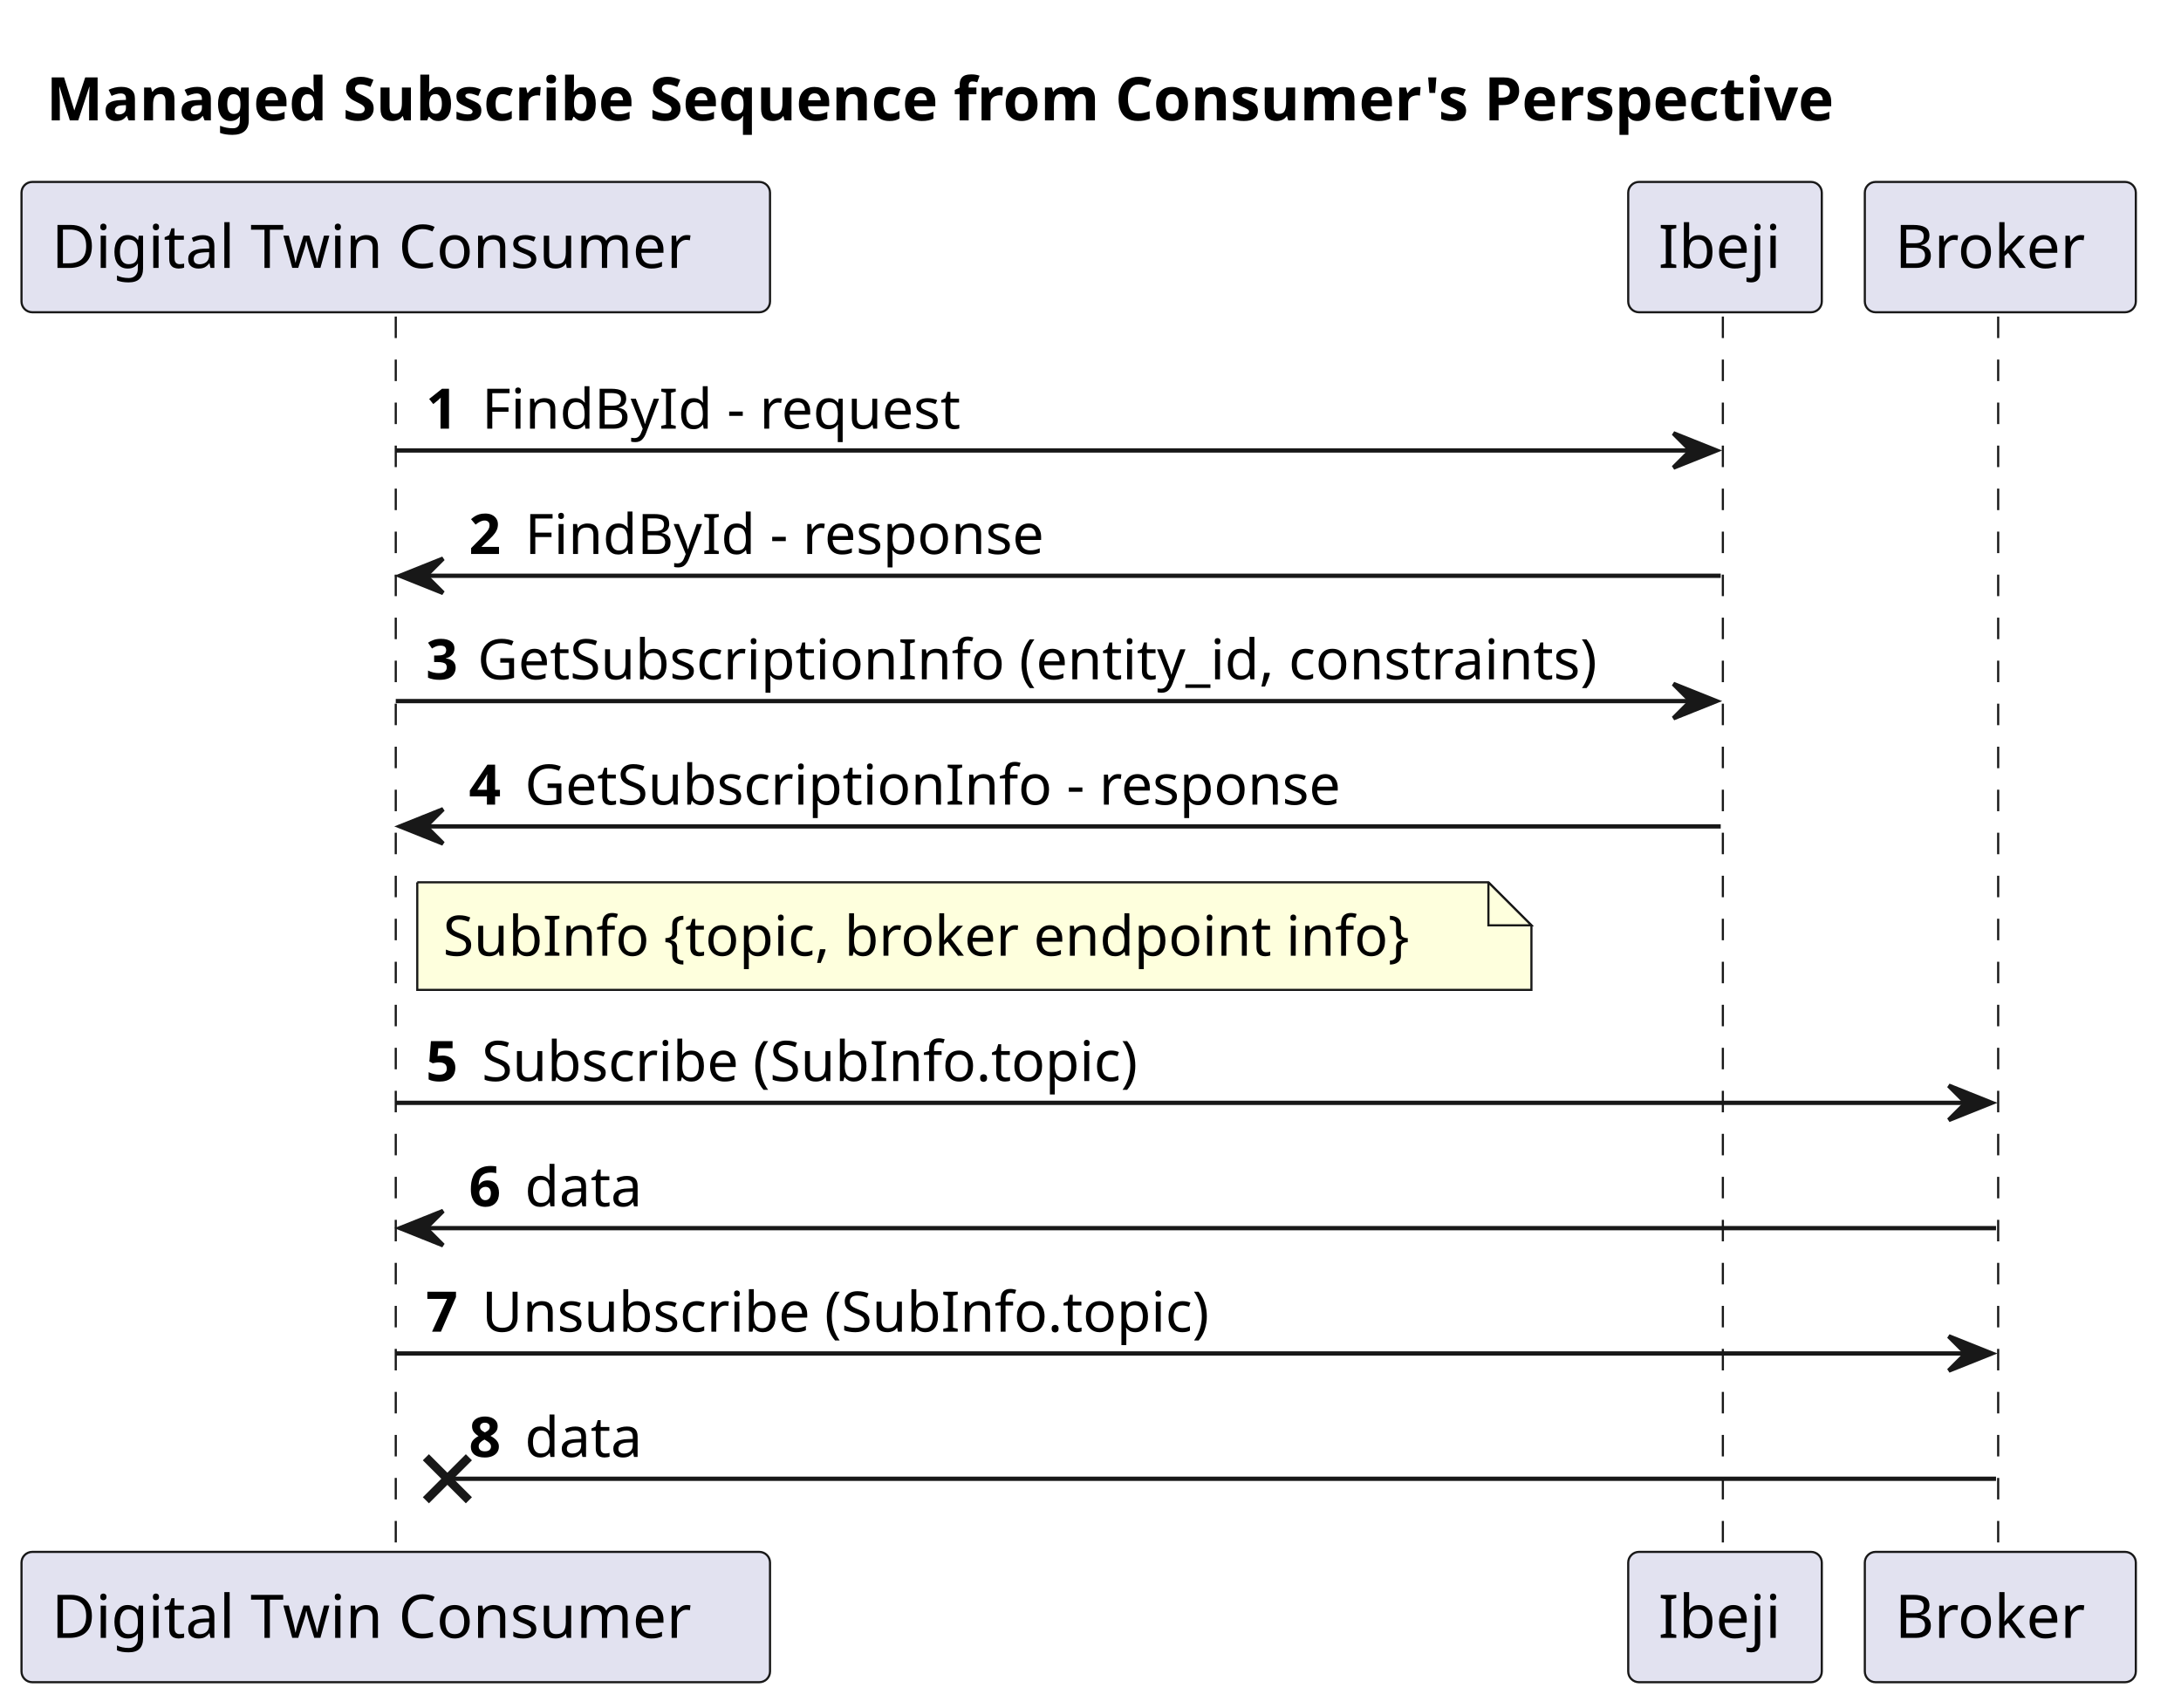
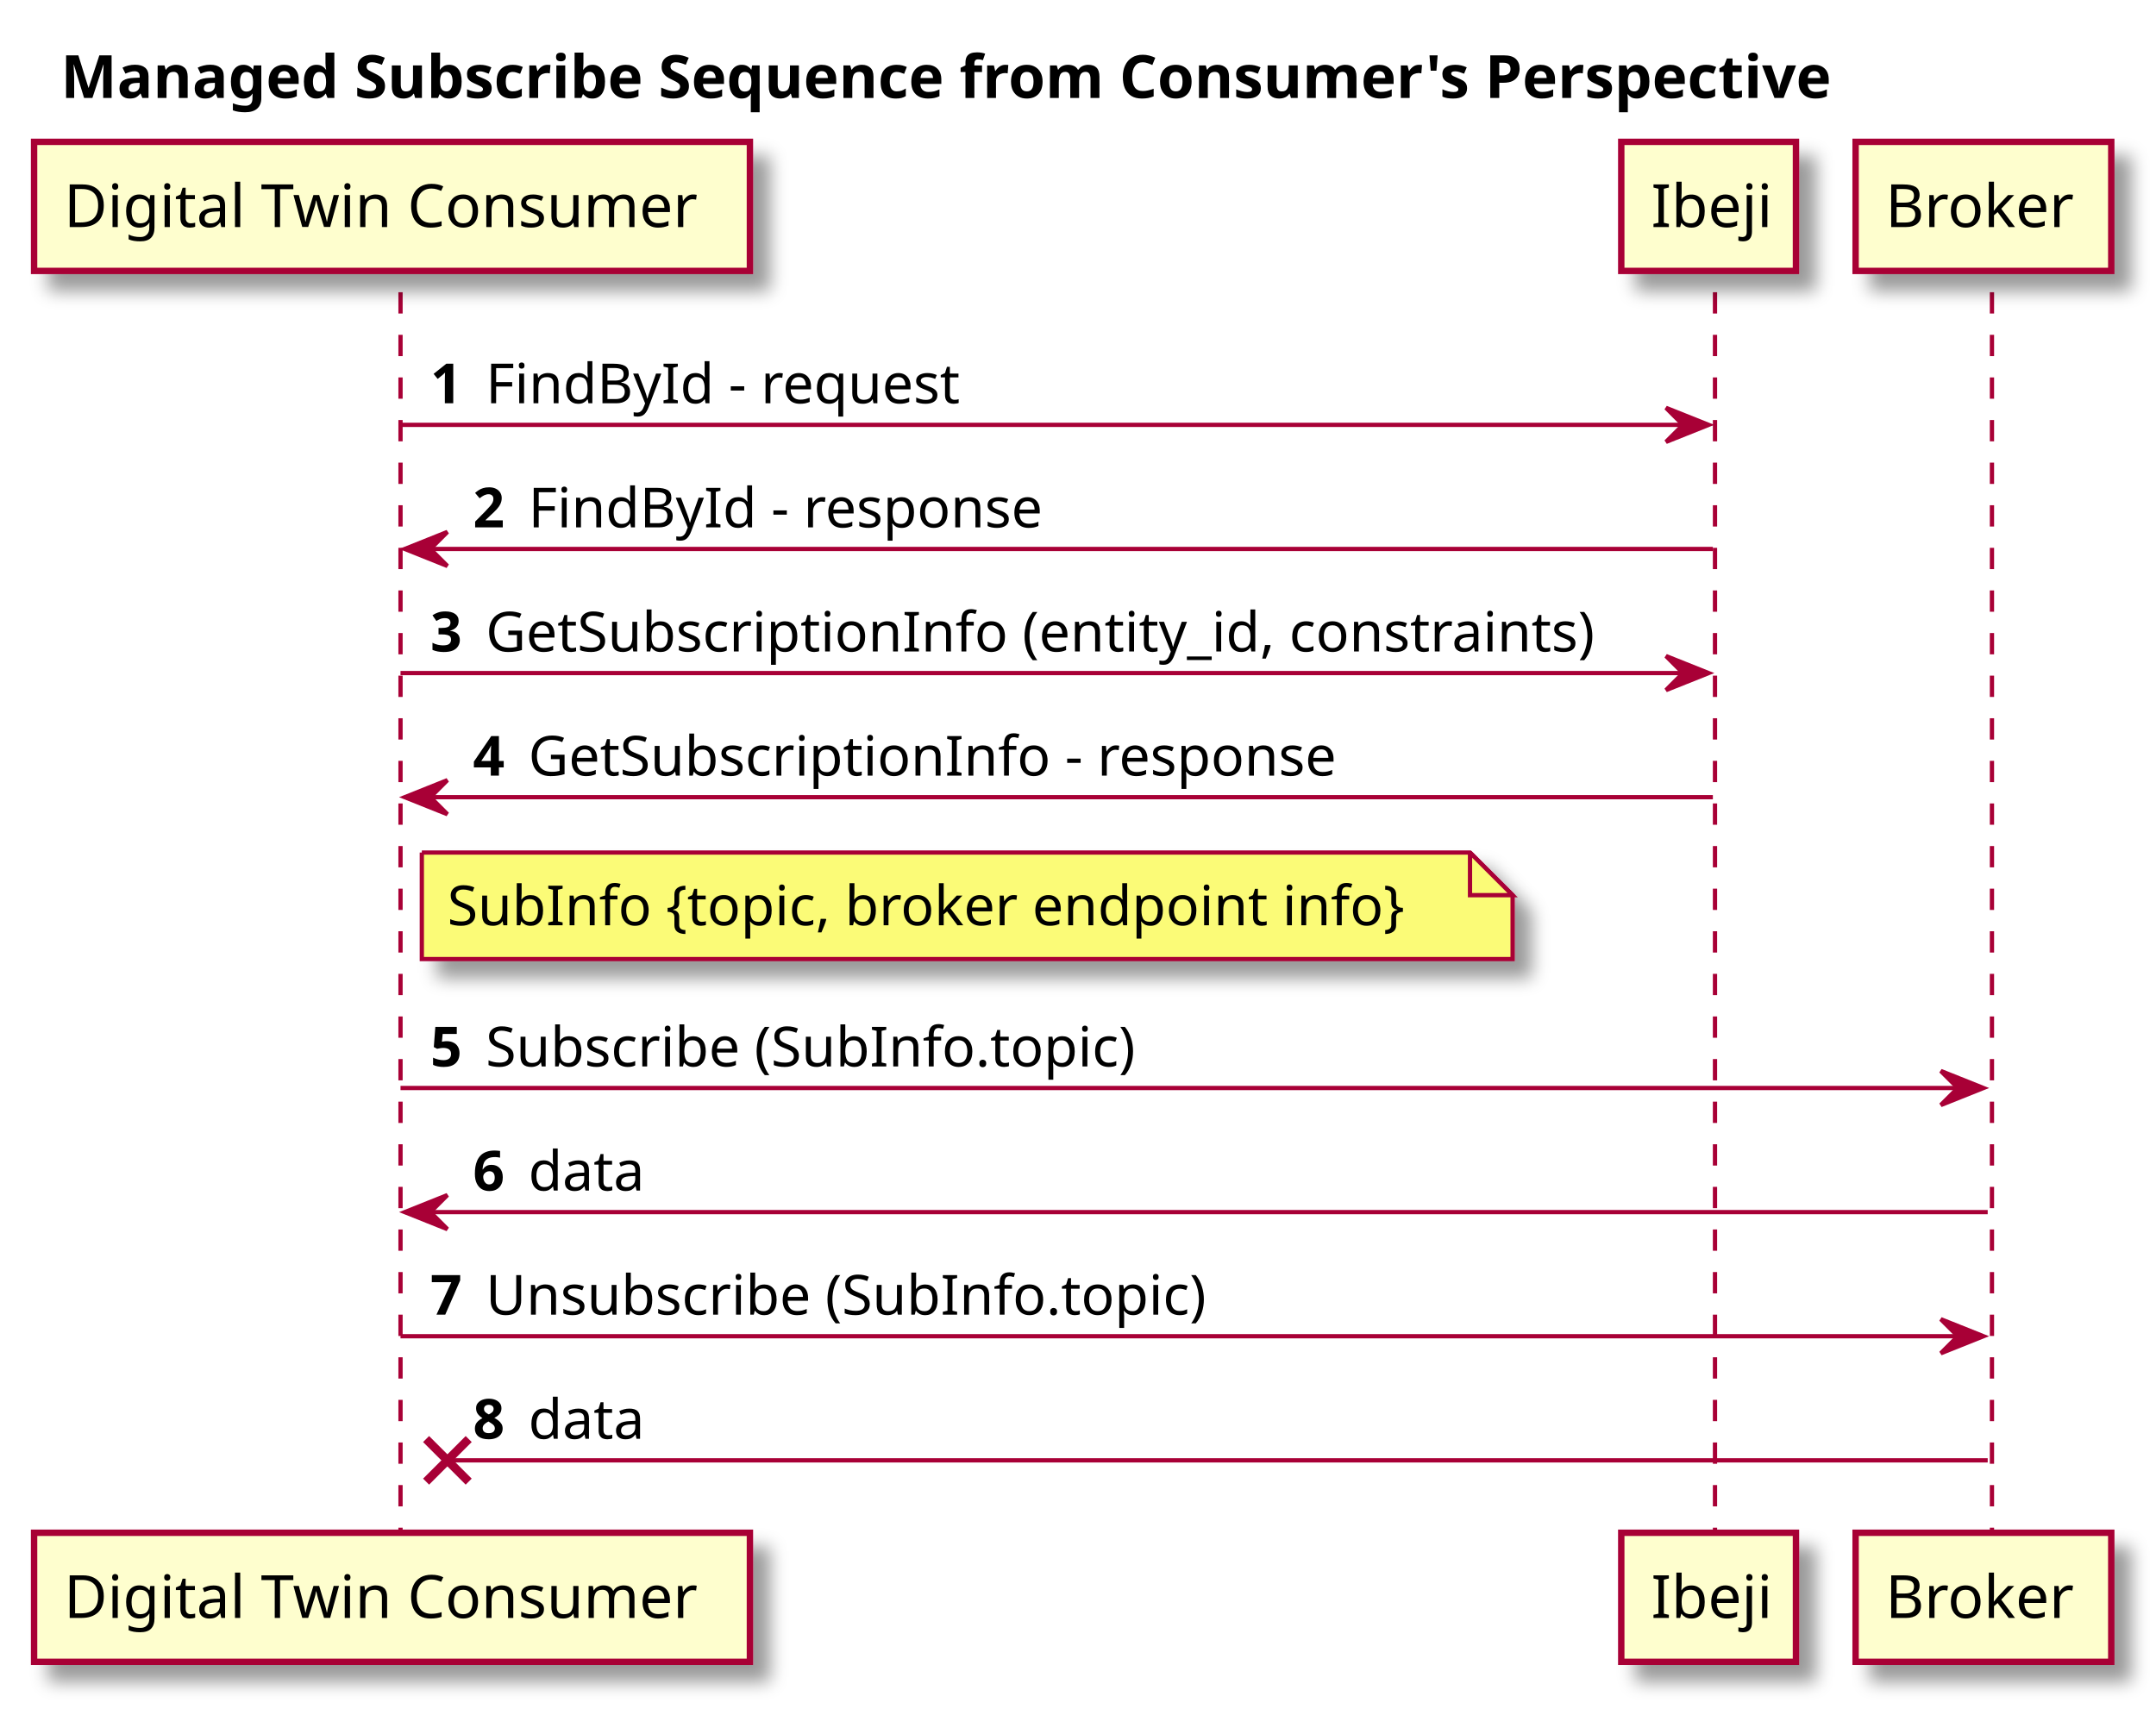
- <svg xmlns="http://www.w3.org/2000/svg" contentStyleType="text/css" height="397px" preserveAspectRatio="none" style="width:507px;height:397px;background:#FFFFFF;" version="1.1" viewBox="0 0 507 397" width="507px" zoomAndPan="magnify">
-   <defs />
+ <svg xmlns="http://www.w3.org/2000/svg" contentScriptType="application/ecmascript" contentStyleType="text/css" height="401px" preserveAspectRatio="none" style="width:506px;height:401px;background:#FEFEFE;" version="1.1" viewBox="0 0 506 401" width="506px" zoomAndPan="magnify">
+   <defs>
+     <filter height="300%" id="f1o1g4xh6pms7t" width="300%" x="-1" y="-1">
+       <feGaussianBlur result="blurOut" stdDeviation="2.0" />
+       <feColorMatrix in="blurOut" result="blurOut2" type="matrix" values="0 0 0 0 0 0 0 0 0 0 0 0 0 0 0 0 0 0 .4 0" />
+       <feOffset dx="4.0" dy="4.0" in="blurOut2" result="blurOut3" />
+       <feBlend in="SourceGraphic" in2="blurOut3" mode="normal" />
+     </filter>
+   </defs>
  <g>
-     <text fill="#000000" font-family="sans-serif" font-size="14" font-weight="bold" lengthAdjust="spacing" textLength="479" x="10.75" y="27.995">Managed Subscribe Sequence from Consumer's Perspective</text>
-     <line style="stroke:#181818;stroke-width:0.5;stroke-dasharray:5.0,5.0;" x1="92" x2="92" y1="73.594" y2="361.789" />
-     <line style="stroke:#181818;stroke-width:0.5;stroke-dasharray:5.0,5.0;" x1="400.5" x2="400.5" y1="73.594" y2="361.789" />
-     <line style="stroke:#181818;stroke-width:0.5;stroke-dasharray:5.0,5.0;" x1="464.5" x2="464.5" y1="73.594" y2="361.789" />
-     <rect fill="#E2E2F0" height="30.297" rx="2.5" ry="2.5" style="stroke:#181818;stroke-width:0.5;" width="174" x="5" y="42.297" />
-     <text fill="#000000" font-family="sans-serif" font-size="14" lengthAdjust="spacing" textLength="160" x="12" y="62.292">Digital Twin Consumer</text>
-     <rect fill="#E2E2F0" height="30.297" rx="2.5" ry="2.5" style="stroke:#181818;stroke-width:0.5;" width="174" x="5" y="360.789" />
-     <text fill="#000000" font-family="sans-serif" font-size="14" lengthAdjust="spacing" textLength="160" x="12" y="380.784">Digital Twin Consumer</text>
-     <rect fill="#E2E2F0" height="30.297" rx="2.5" ry="2.5" style="stroke:#181818;stroke-width:0.5;" width="45" x="378.5" y="42.297" />
-     <text fill="#000000" font-family="sans-serif" font-size="14" lengthAdjust="spacing" textLength="31" x="385.5" y="62.292">Ibeji</text>
-     <rect fill="#E2E2F0" height="30.297" rx="2.5" ry="2.5" style="stroke:#181818;stroke-width:0.5;" width="45" x="378.5" y="360.789" />
-     <text fill="#000000" font-family="sans-serif" font-size="14" lengthAdjust="spacing" textLength="31" x="385.5" y="380.784">Ibeji</text>
-     <rect fill="#E2E2F0" height="30.297" rx="2.5" ry="2.5" style="stroke:#181818;stroke-width:0.5;" width="63" x="433.5" y="42.297" />
-     <text fill="#000000" font-family="sans-serif" font-size="14" lengthAdjust="spacing" textLength="49" x="440.5" y="62.292">Broker</text>
-     <rect fill="#E2E2F0" height="30.297" rx="2.5" ry="2.5" style="stroke:#181818;stroke-width:0.5;" width="63" x="433.5" y="360.789" />
-     <text fill="#000000" font-family="sans-serif" font-size="14" lengthAdjust="spacing" textLength="49" x="440.5" y="380.784">Broker</text>
-     <polygon fill="#181818" points="389,100.727,399,104.727,389,108.727,393,104.727" style="stroke:#181818;stroke-width:1.0;" />
-     <line style="stroke:#181818;stroke-width:1.0;" x1="92" x2="395" y1="104.727" y2="104.727" />
-     <text fill="#000000" font-family="sans-serif" font-size="13" font-weight="bold" lengthAdjust="spacing" textLength="9" x="99" y="99.661">1</text>
-     <text fill="#000000" font-family="sans-serif" font-size="13" lengthAdjust="spacing" textLength="115" x="112" y="99.661">FindById - request</text>
-     <polygon fill="#181818" points="103,129.859,93,133.859,103,137.859,99,133.859" style="stroke:#181818;stroke-width:1.0;" />
-     <line style="stroke:#181818;stroke-width:1.0;" x1="97" x2="400" y1="133.859" y2="133.859" />
-     <text fill="#000000" font-family="sans-serif" font-size="13" font-weight="bold" lengthAdjust="spacing" textLength="9" x="109" y="128.793">2</text>
-     <text fill="#000000" font-family="sans-serif" font-size="13" lengthAdjust="spacing" textLength="125" x="122" y="128.793">FindById - response</text>
-     <polygon fill="#181818" points="389,158.992,399,162.992,389,166.992,393,162.992" style="stroke:#181818;stroke-width:1.0;" />
-     <line style="stroke:#181818;stroke-width:1.0;" x1="92" x2="395" y1="162.992" y2="162.992" />
-     <text fill="#000000" font-family="sans-serif" font-size="13" font-weight="bold" lengthAdjust="spacing" textLength="8" x="99" y="157.926">3</text>
-     <text fill="#000000" font-family="sans-serif" font-size="13" lengthAdjust="spacing" textLength="273" x="111" y="157.926">GetSubscriptionInfo (entity_id, constraints)</text>
-     <polygon fill="#181818" points="103,188.125,93,192.125,103,196.125,99,192.125" style="stroke:#181818;stroke-width:1.0;" />
-     <line style="stroke:#181818;stroke-width:1.0;" x1="97" x2="400" y1="192.125" y2="192.125" />
-     <text fill="#000000" font-family="sans-serif" font-size="13" font-weight="bold" lengthAdjust="spacing" textLength="9" x="109" y="187.059">4</text>
-     <text fill="#000000" font-family="sans-serif" font-size="13" lengthAdjust="spacing" textLength="197" x="122" y="187.059">GetSubscriptionInfo - response</text>
-     <path d="M97,205.125 L97,230.125 L356,230.125 L356,215.125 L346,205.125 L97,205.125 " fill="#FEFFDD" style="stroke:#181818;stroke-width:0.5;" />
-     <path d="M346,205.125 L346,215.125 L356,215.125 L346,205.125 " fill="#FEFFDD" style="stroke:#181818;stroke-width:0.5;" />
-     <text fill="#000000" font-family="sans-serif" font-size="13" lengthAdjust="spacing" textLength="238" x="103" y="222.192">SubInfo {topic, broker endpoint info}</text>
-     <polygon fill="#181818" points="453,252.391,463,256.391,453,260.391,457,256.391" style="stroke:#181818;stroke-width:1.0;" />
-     <line style="stroke:#181818;stroke-width:1.0;" x1="92" x2="459" y1="256.391" y2="256.391" />
-     <text fill="#000000" font-family="sans-serif" font-size="13" font-weight="bold" lengthAdjust="spacing" textLength="9" x="99" y="251.325">5</text>
-     <text fill="#000000" font-family="sans-serif" font-size="13" lengthAdjust="spacing" textLength="159" x="112" y="251.325">Subscribe (SubInfo.topic)</text>
-     <polygon fill="#181818" points="103,281.523,93,285.523,103,289.523,99,285.523" style="stroke:#181818;stroke-width:1.0;" />
-     <line style="stroke:#181818;stroke-width:1.0;" x1="97" x2="464" y1="285.523" y2="285.523" />
-     <text fill="#000000" font-family="sans-serif" font-size="13" font-weight="bold" lengthAdjust="spacing" textLength="9" x="109" y="280.457">6</text>
-     <text fill="#000000" font-family="sans-serif" font-size="13" lengthAdjust="spacing" textLength="29" x="122" y="280.457">data</text>
-     <polygon fill="#181818" points="453,310.656,463,314.656,453,318.656,457,314.656" style="stroke:#181818;stroke-width:1.0;" />
-     <line style="stroke:#181818;stroke-width:1.0;" x1="92" x2="459" y1="314.656" y2="314.656" />
-     <text fill="#000000" font-family="sans-serif" font-size="13" font-weight="bold" lengthAdjust="spacing" textLength="9" x="99" y="309.59">7</text>
-     <text fill="#000000" font-family="sans-serif" font-size="13" lengthAdjust="spacing" textLength="175" x="112" y="309.59">Unsubscribe (SubInfo.topic)</text>
-     <line style="stroke:#181818;stroke-width:2.0;" x1="99" x2="109" y1="338.789" y2="348.789" />
-     <line style="stroke:#181818;stroke-width:2.0;" x1="99" x2="109" y1="348.789" y2="338.789" />
-     <line style="stroke:#181818;stroke-width:1.0;" x1="104" x2="464" y1="343.789" y2="343.789" />
-     <text fill="#000000" font-family="sans-serif" font-size="13" font-weight="bold" lengthAdjust="spacing" textLength="9" x="109" y="338.723">8</text>
-     <text fill="#000000" font-family="sans-serif" font-size="13" lengthAdjust="spacing" textLength="29" x="122" y="338.723">data</text>
+     <text fill="#000000" font-family="sans-serif" font-size="14" font-weight="bold" lengthAdjust="spacingAndGlyphs" textLength="479" x="14.25" y="22.995">Managed Subscribe Sequence from Consumer's Perspective</text>
+     <line style="stroke: #A80036; stroke-width: 1.0; stroke-dasharray: 5.0,5.0;" x1="94" x2="94" y1="68.594" y2="360.789" />
+     <line style="stroke: #A80036; stroke-width: 1.0; stroke-dasharray: 5.0,5.0;" x1="402.5" x2="402.5" y1="68.594" y2="360.789" />
+     <line style="stroke: #A80036; stroke-width: 1.0; stroke-dasharray: 5.0,5.0;" x1="467.5" x2="467.5" y1="68.594" y2="360.789" />
+     <rect fill="#FEFECE" filter="url(#f1o1g4xh6pms7t)" height="30.297" style="stroke: #A80036; stroke-width: 1.5;" width="168" x="8" y="33.297" />
+     <text fill="#000000" font-family="sans-serif" font-size="14" lengthAdjust="spacingAndGlyphs" textLength="154" x="15" y="53.292">Digital Twin Consumer</text>
+     <rect fill="#FEFECE" filter="url(#f1o1g4xh6pms7t)" height="30.297" style="stroke: #A80036; stroke-width: 1.5;" width="168" x="8" y="359.789" />
+     <text fill="#000000" font-family="sans-serif" font-size="14" lengthAdjust="spacingAndGlyphs" textLength="154" x="15" y="379.784">Digital Twin Consumer</text>
+     <rect fill="#FEFECE" filter="url(#f1o1g4xh6pms7t)" height="30.297" style="stroke: #A80036; stroke-width: 1.5;" width="41" x="380.5" y="33.297" />
+     <text fill="#000000" font-family="sans-serif" font-size="14" lengthAdjust="spacingAndGlyphs" textLength="27" x="387.5" y="53.292">Ibeji</text>
+     <rect fill="#FEFECE" filter="url(#f1o1g4xh6pms7t)" height="30.297" style="stroke: #A80036; stroke-width: 1.5;" width="41" x="380.5" y="359.789" />
+     <text fill="#000000" font-family="sans-serif" font-size="14" lengthAdjust="spacingAndGlyphs" textLength="27" x="387.5" y="379.784">Ibeji</text>
+     <rect fill="#FEFECE" filter="url(#f1o1g4xh6pms7t)" height="30.297" style="stroke: #A80036; stroke-width: 1.5;" width="60" x="435.5" y="33.297" />
+     <text fill="#000000" font-family="sans-serif" font-size="14" lengthAdjust="spacingAndGlyphs" textLength="46" x="442.5" y="53.292">Broker</text>
+     <rect fill="#FEFECE" filter="url(#f1o1g4xh6pms7t)" height="30.297" style="stroke: #A80036; stroke-width: 1.5;" width="60" x="435.5" y="359.789" />
+     <text fill="#000000" font-family="sans-serif" font-size="14" lengthAdjust="spacingAndGlyphs" textLength="46" x="442.5" y="379.784">Broker</text>
+     <polygon fill="#A80036" points="391,95.727,401,99.727,391,103.727,395,99.727" style="stroke: #A80036; stroke-width: 1.0;" />
+     <line style="stroke: #A80036; stroke-width: 1.0;" x1="94" x2="397" y1="99.727" y2="99.727" />
+     <text fill="#000000" font-family="sans-serif" font-size="13" font-weight="bold" lengthAdjust="spacingAndGlyphs" textLength="9" x="101" y="94.661">1</text>
+     <text fill="#000000" font-family="sans-serif" font-size="13" lengthAdjust="spacingAndGlyphs" textLength="115" x="114" y="94.661">FindById - request</text>
+     <polygon fill="#A80036" points="105,124.859,95,128.859,105,132.859,101,128.859" style="stroke: #A80036; stroke-width: 1.0;" />
+     <line style="stroke: #A80036; stroke-width: 1.0;" x1="99" x2="402" y1="128.859" y2="128.859" />
+     <text fill="#000000" font-family="sans-serif" font-size="13" font-weight="bold" lengthAdjust="spacingAndGlyphs" textLength="9" x="111" y="123.793">2</text>
+     <text fill="#000000" font-family="sans-serif" font-size="13" lengthAdjust="spacingAndGlyphs" textLength="125" x="124" y="123.793">FindById - response</text>
+     <polygon fill="#A80036" points="391,153.992,401,157.992,391,161.992,395,157.992" style="stroke: #A80036; stroke-width: 1.0;" />
+     <line style="stroke: #A80036; stroke-width: 1.0;" x1="94" x2="397" y1="157.992" y2="157.992" />
+     <text fill="#000000" font-family="sans-serif" font-size="13" font-weight="bold" lengthAdjust="spacingAndGlyphs" textLength="9" x="101" y="152.926">3</text>
+     <text fill="#000000" font-family="sans-serif" font-size="13" lengthAdjust="spacingAndGlyphs" textLength="272" x="114" y="152.926">GetSubscriptionInfo (entity_id, constraints)</text>
+     <polygon fill="#A80036" points="105,183.125,95,187.125,105,191.125,101,187.125" style="stroke: #A80036; stroke-width: 1.0;" />
+     <line style="stroke: #A80036; stroke-width: 1.0;" x1="99" x2="402" y1="187.125" y2="187.125" />
+     <text fill="#000000" font-family="sans-serif" font-size="13" font-weight="bold" lengthAdjust="spacingAndGlyphs" textLength="9" x="111" y="182.059">4</text>
+     <text fill="#000000" font-family="sans-serif" font-size="13" lengthAdjust="spacingAndGlyphs" textLength="197" x="124" y="182.059">GetSubscriptionInfo - response</text>
+     <path d="M99,200.125 L99,225.125 L355,225.125 L355,210.125 L345,200.125 L99,200.125 " fill="#FBFB77" filter="url(#f1o1g4xh6pms7t)" style="stroke: #A80036; stroke-width: 1.0;" />
+     <path d="M345,200.125 L345,210.125 L355,210.125 L345,200.125 " fill="#FBFB77" style="stroke: #A80036; stroke-width: 1.0;" />
+     <text fill="#000000" font-family="sans-serif" font-size="13" lengthAdjust="spacingAndGlyphs" textLength="235" x="105" y="217.192">SubInfo {topic, broker endpoint info}</text>
+     <polygon fill="#A80036" points="455.5,251.391,465.5,255.391,455.5,259.391,459.5,255.391" style="stroke: #A80036; stroke-width: 1.0;" />
+     <line style="stroke: #A80036; stroke-width: 1.0;" x1="94" x2="461.5" y1="255.391" y2="255.391" />
+     <text fill="#000000" font-family="sans-serif" font-size="13" font-weight="bold" lengthAdjust="spacingAndGlyphs" textLength="9" x="101" y="250.325">5</text>
+     <text fill="#000000" font-family="sans-serif" font-size="13" lengthAdjust="spacingAndGlyphs" textLength="160" x="114" y="250.325">Subscribe (SubInfo.topic)</text>
+     <polygon fill="#A80036" points="105,280.523,95,284.523,105,288.523,101,284.523" style="stroke: #A80036; stroke-width: 1.0;" />
+     <line style="stroke: #A80036; stroke-width: 1.0;" x1="99" x2="466.5" y1="284.523" y2="284.523" />
+     <text fill="#000000" font-family="sans-serif" font-size="13" font-weight="bold" lengthAdjust="spacingAndGlyphs" textLength="9" x="111" y="279.457">6</text>
+     <text fill="#000000" font-family="sans-serif" font-size="13" lengthAdjust="spacingAndGlyphs" textLength="29" x="124" y="279.457">data</text>
+     <polygon fill="#A80036" points="455.5,309.656,465.5,313.656,455.5,317.656,459.5,313.656" style="stroke: #A80036; stroke-width: 1.0;" />
+     <line style="stroke: #A80036; stroke-width: 1.0;" x1="94" x2="461.5" y1="313.656" y2="313.656" />
+     <text fill="#000000" font-family="sans-serif" font-size="13" font-weight="bold" lengthAdjust="spacingAndGlyphs" textLength="9" x="101" y="308.59">7</text>
+     <text fill="#000000" font-family="sans-serif" font-size="13" lengthAdjust="spacingAndGlyphs" textLength="176" x="114" y="308.59">Unsubscribe (SubInfo.topic)</text>
+     <line style="stroke: #A80036; stroke-width: 2.0;" x1="100" x2="110" y1="337.789" y2="347.789" />
+     <line style="stroke: #A80036; stroke-width: 2.0;" x1="100" x2="110" y1="347.789" y2="337.789" />
+     <line style="stroke: #A80036; stroke-width: 1.0;" x1="106" x2="466.5" y1="342.789" y2="342.789" />
+     <text fill="#000000" font-family="sans-serif" font-size="13" font-weight="bold" lengthAdjust="spacingAndGlyphs" textLength="9" x="111" y="337.723">8</text>
+     <text fill="#000000" font-family="sans-serif" font-size="13" lengthAdjust="spacingAndGlyphs" textLength="29" x="124" y="337.723">data</text>
  </g>
</svg>
